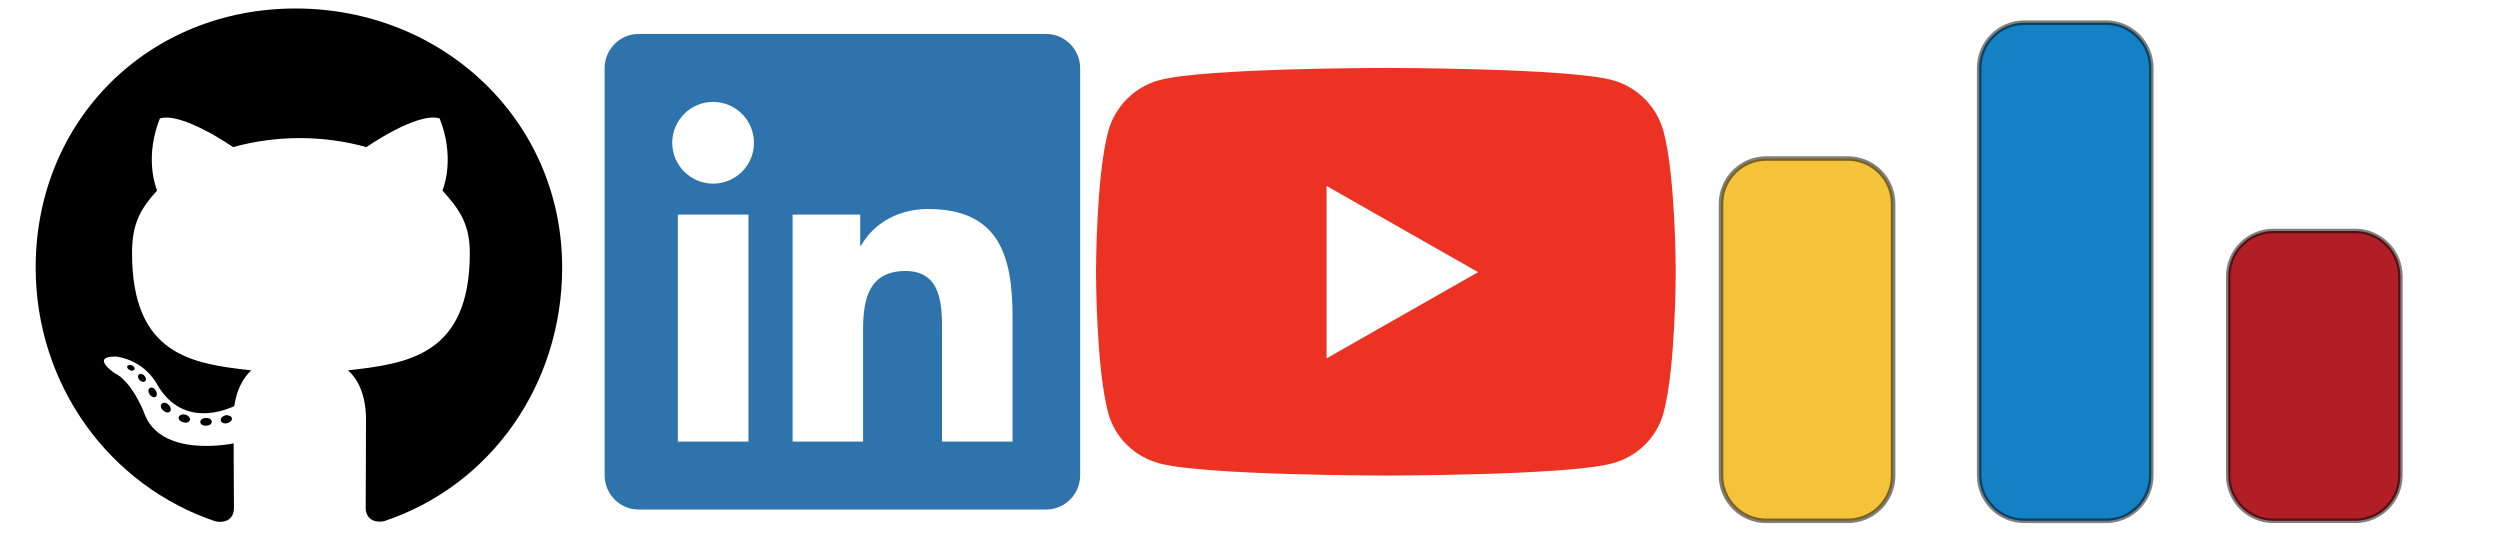
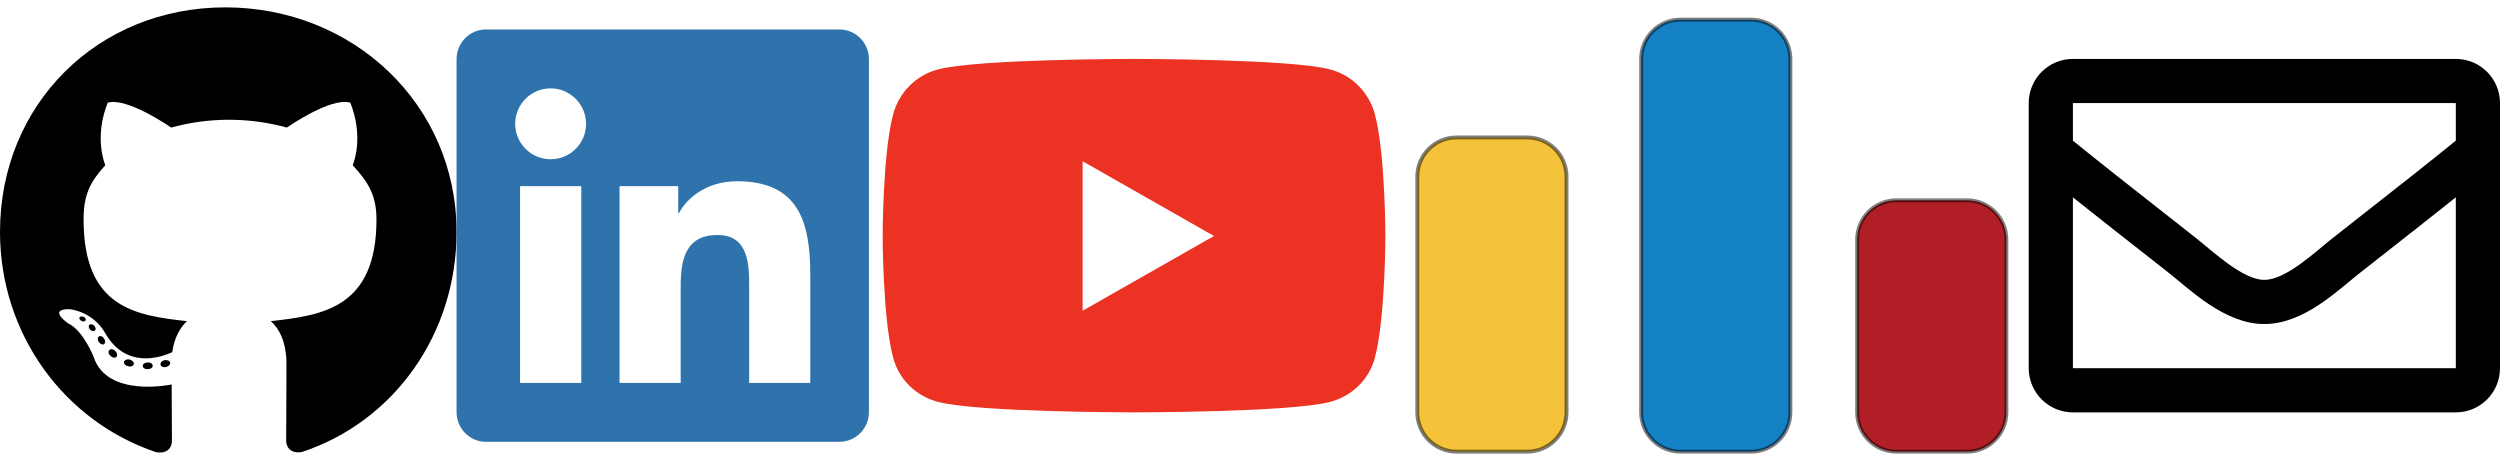
- <svg xmlns="http://www.w3.org/2000/svg" xmlns:xlink="http://www.w3.org/1999/xlink" height="100" width="460">
+ <svg xmlns="http://www.w3.org/2000/svg" xmlns:xlink="http://www.w3.org/1999/xlink" height="128" width="679">
  <symbol id="fa-github" viewBox="0 0 496 512">
    <path d="M165.9 397.4c0 2-2.3 3.6-5.2 3.6-3.3.3-5.6-1.3-5.6-3.6 0-2 2.3-3.6 5.2-3.6 3-.3 5.6 1.3 5.6 3.6zm-31.1-4.5c-.7 2 1.3 4.3 4.3 4.9 2.6 1 5.6 0 6.2-2s-1.3-4.3-4.3-5.2c-2.6-.7-5.5.3-6.2 2.3zm44.2-1.7c-2.9.7-4.9 2.6-4.6 4.9.3 2 2.9 3.3 5.9 2.6 2.9-.7 4.9-2.6 4.6-4.6-.3-1.9-3-3.2-5.9-2.9zM244.8 8C106.1 8 0 113.3 0 252c0 110.9 69.8 205.8 169.5 239.2 12.8 2.3 17.3-5.6 17.3-12.1 0-6.2-.3-40.4-.3-61.4 0 0-70 15-84.7-29.8 0 0-11.4-29.1-27.8-36.6 0 0-22.9-15.7 1.6-15.4 0 0 24.9 2 38.6 25.8 21.9 38.6 58.6 27.5 72.9 20.9 2.3-16 8.8-27.1 16-33.7-55.9-6.2-112.3-14.3-112.3-110.5 0-27.5 7.6-41.3 23.6-58.9-2.6-6.5-11.1-33.3 2.6-67.9 20.9-6.5 69 27 69 27 20-5.6 41.5-8.5 62.8-8.5s42.8 2.9 62.8 8.5c0 0 48.1-33.6 69-27 13.7 34.7 5.2 61.4 2.6 67.9 16 17.7 25.8 31.5 25.8 58.9 0 96.5-58.9 104.2-114.8 110.5 9.2 7.9 17 22.9 17 46.4 0 33.7-.3 75.4-.3 83.6 0 6.5 4.6 14.4 17.3 12.1C428.2 457.8 496 362.9 496 252 496 113.3 383.5 8 244.8 8zM97.2 352.9c-1.3 1-1 3.3.7 5.2 1.6 1.6 3.9 2.3 5.2 1 1.3-1 1-3.3-.7-5.2-1.6-1.6-3.9-2.3-5.2-1zm-10.8-8.1c-.7 1.3.3 2.9 2.3 3.9 1.6 1 3.6.7 4.3-.7.7-1.3-.3-2.9-2.3-3.9-2-.6-3.6-.3-4.3.7zm32.4 35.6c-1.6 1.3-1 4.3 1.3 6.2 2.3 2.3 5.2 2.6 6.5 1 1.3-1.3.7-4.3-1.3-6.2-2.2-2.3-5.2-2.6-6.5-1zm-11.4-14.7c-1.6 1-1.6 3.6 0 5.9 1.6 2.3 4.3 3.3 5.6 2.3 1.6-1.3 1.6-3.9 0-6.2-1.4-2.3-4-3.3-5.6-2z" />
  </symbol>
  <symbol id="fa-linkedin" viewBox="0 0 448 512">
    <path fill="#2e73ab" d="M416 32H31.9C14.3 32 0 46.5 0 64.3v383.4C0 465.5 14.3 480 31.9 480H416c17.6 0 32-14.5 32-32.3V64.3c0-17.8-14.4-32.3-32-32.3zM135.4 416H69V202.2h66.5V416zm-33.2-243c-21.3 0-38.5-17.3-38.5-38.5S80.9 96 102.2 96c21.2 0 38.5 17.3 38.5 38.5 0 21.3-17.2 38.5-38.5 38.5zm282.1 243h-66.4V312c0-24.8-.5-56.7-34.5-56.7-34.6 0-39.9 27-39.9 54.9V416h-66.4V202.2h63.7v29.2h.9c8.9-16.8 30.6-34.5 62.9-34.5 67.2 0 79.7 44.3 79.7 101.9V416z" />
  </symbol>
  <symbol id="fa-youtube" viewBox="0 0 576 512">
    <path fill="#eb3223" d="M549.655 124.083c-6.281-23.65-24.787-42.276-48.284-48.597C458.781 64 288 64 288 64S117.22 64 74.629 75.486c-23.497 6.322-42.003 24.947-48.284 48.597-11.412 42.867-11.412 132.305-11.412 132.305s0 89.438 11.412 132.305c6.281 23.65 24.787 41.5 48.284 47.821C117.22 448 288 448 288 448s170.78 0 213.371-11.486c23.497-6.321 42.003-24.171 48.284-47.821 11.412-42.867 11.412-132.305 11.412-132.305s0-89.438-11.412-132.305zm-317.51 213.508V175.185l142.739 81.205-142.739 81.201z" />
  </symbol>
  <symbol id="fa-envelope" viewBox="0 0 512 512">
    <path d="M464 64H48C21.49 64 0 85.49 0 112v288c0 26.51 21.49 48 48 48h416c26.51 0 48-21.49 48-48V112c0-26.51-21.49-48-48-48zm0 48v40.805c-22.422 18.259-58.168 46.651-134.587 106.49-16.841 13.247-50.201 45.072-73.413 44.701-23.208.375-56.579-31.459-73.413-44.701C106.18 199.465 70.425 171.067 48 152.805V112h416zM48 400V214.398c22.914 18.251 55.409 43.862 104.938 82.646 21.857 17.205 60.134 55.186 103.062 54.955 42.717.231 80.509-37.199 103.053-54.947 49.528-38.783 82.032-64.401 104.947-82.653V400H48z" />
  </symbol>
-   <symbol id="codeforces" viewBox="-80 0 160 120">
-     <rect stroke="black" stroke-opacity="0.5" fill="#F5C339" x="-76" y="35" width="38" height="80" rx="10" ry="10" />
-     <rect stroke="black" stroke-opacity="0.5" fill="#1581C5" x="-19" y="5" width="38" height="110" rx="10" ry="10" />
-     <rect stroke="black" stroke-opacity="0.5" fill="#B11E26" x="36" y="51" width="38" height="64" rx="10" ry="10" />
+   <symbol id="codeforces" viewBox="0 0 160 120">
+     <rect stroke="black" stroke-opacity="0.5" fill="#F5C339" x="4" y="35" width="38" height="80" rx="10" ry="10" />
+     <rect stroke="black" stroke-opacity="0.5" fill="#1581C5" x="61" y="5" width="38" height="110" rx="10" ry="10" />
+     <rect stroke="black" stroke-opacity="0.5" fill="#B11E26" x="116" y="51" width="38" height="64" rx="10" ry="10" />
  </symbol>
-   <use xlink:href="#fa-github" x="-175" />
-   <use xlink:href="#fa-linkedin" x="-75" />
-   <use xlink:href="#fa-youtube" x="25" />
-   <use xlink:href="#codeforces" x="150" />
+   <use xlink:href="#fa-github" x="0" y="0" width="124" height="128" />
+   <use xlink:href="#fa-linkedin" x="124" y="0" width="112" height="128" />
+   <use xlink:href="#fa-youtube" x="236" y="0" width="144" height="128" />
+   <use xlink:href="#codeforces" x="380" y="0" width="172" height="128" />
+   <use xlink:href="#fa-envelope" x="551" y="0" width="128" height="128" />
</svg>
